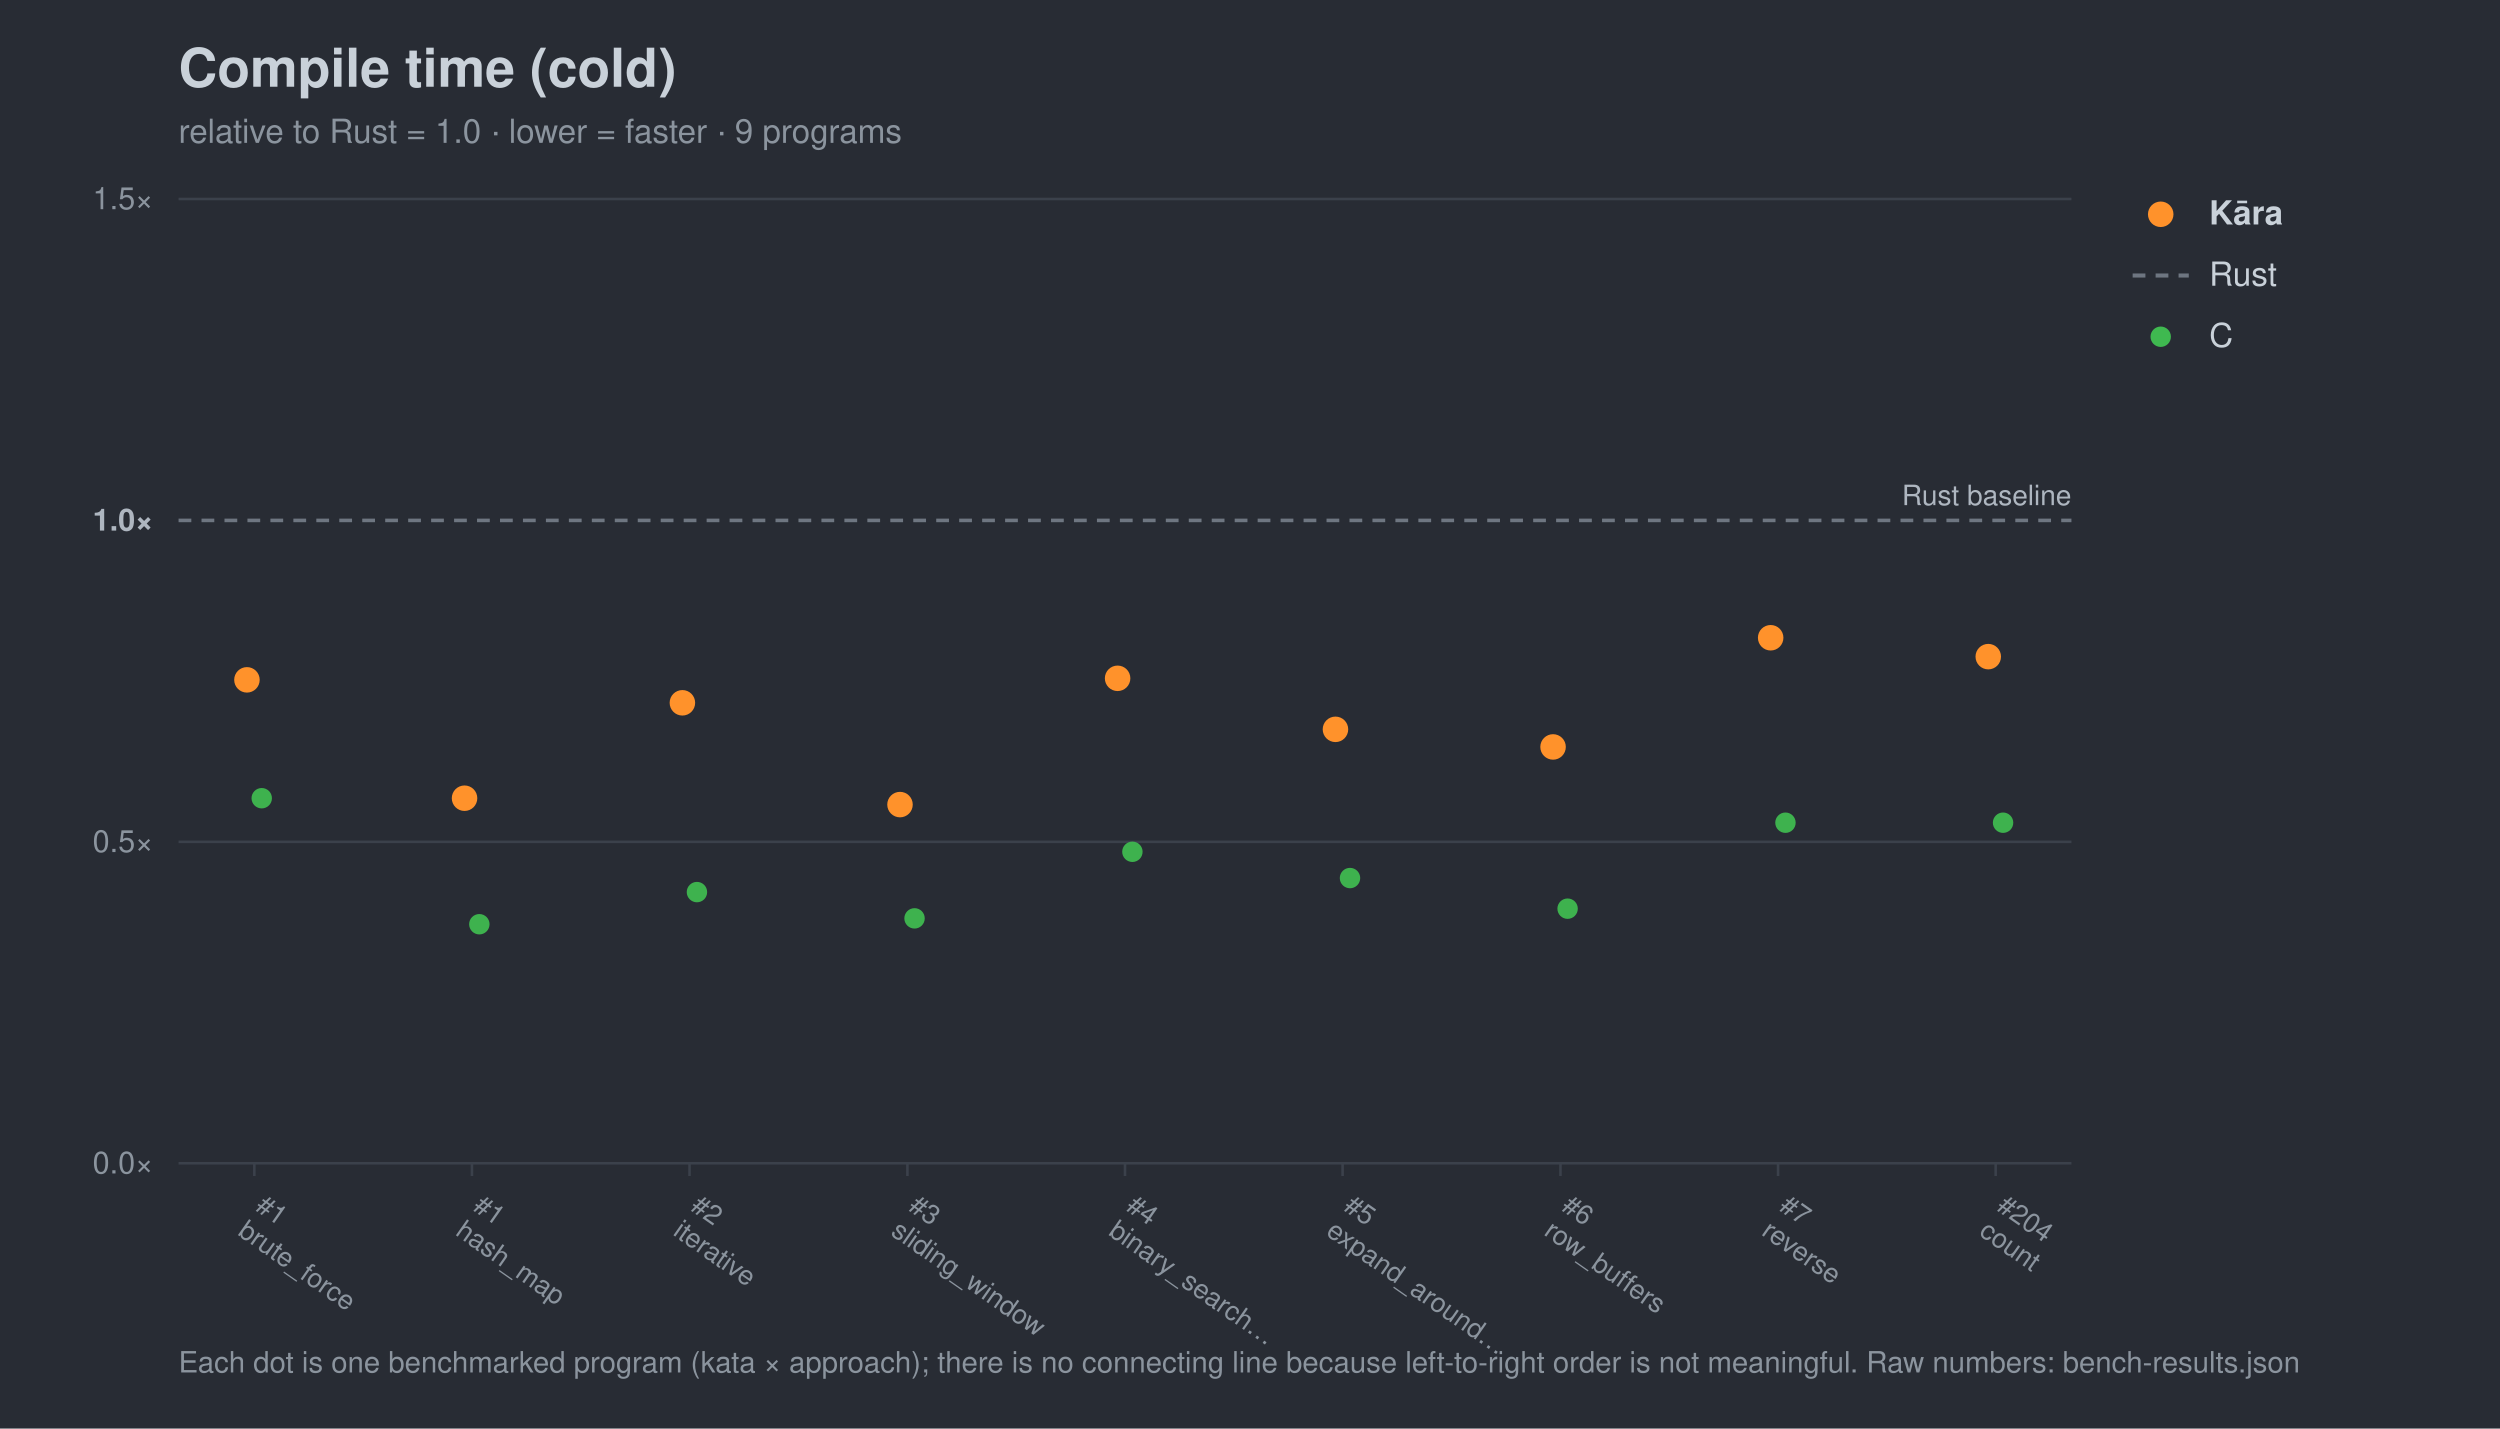
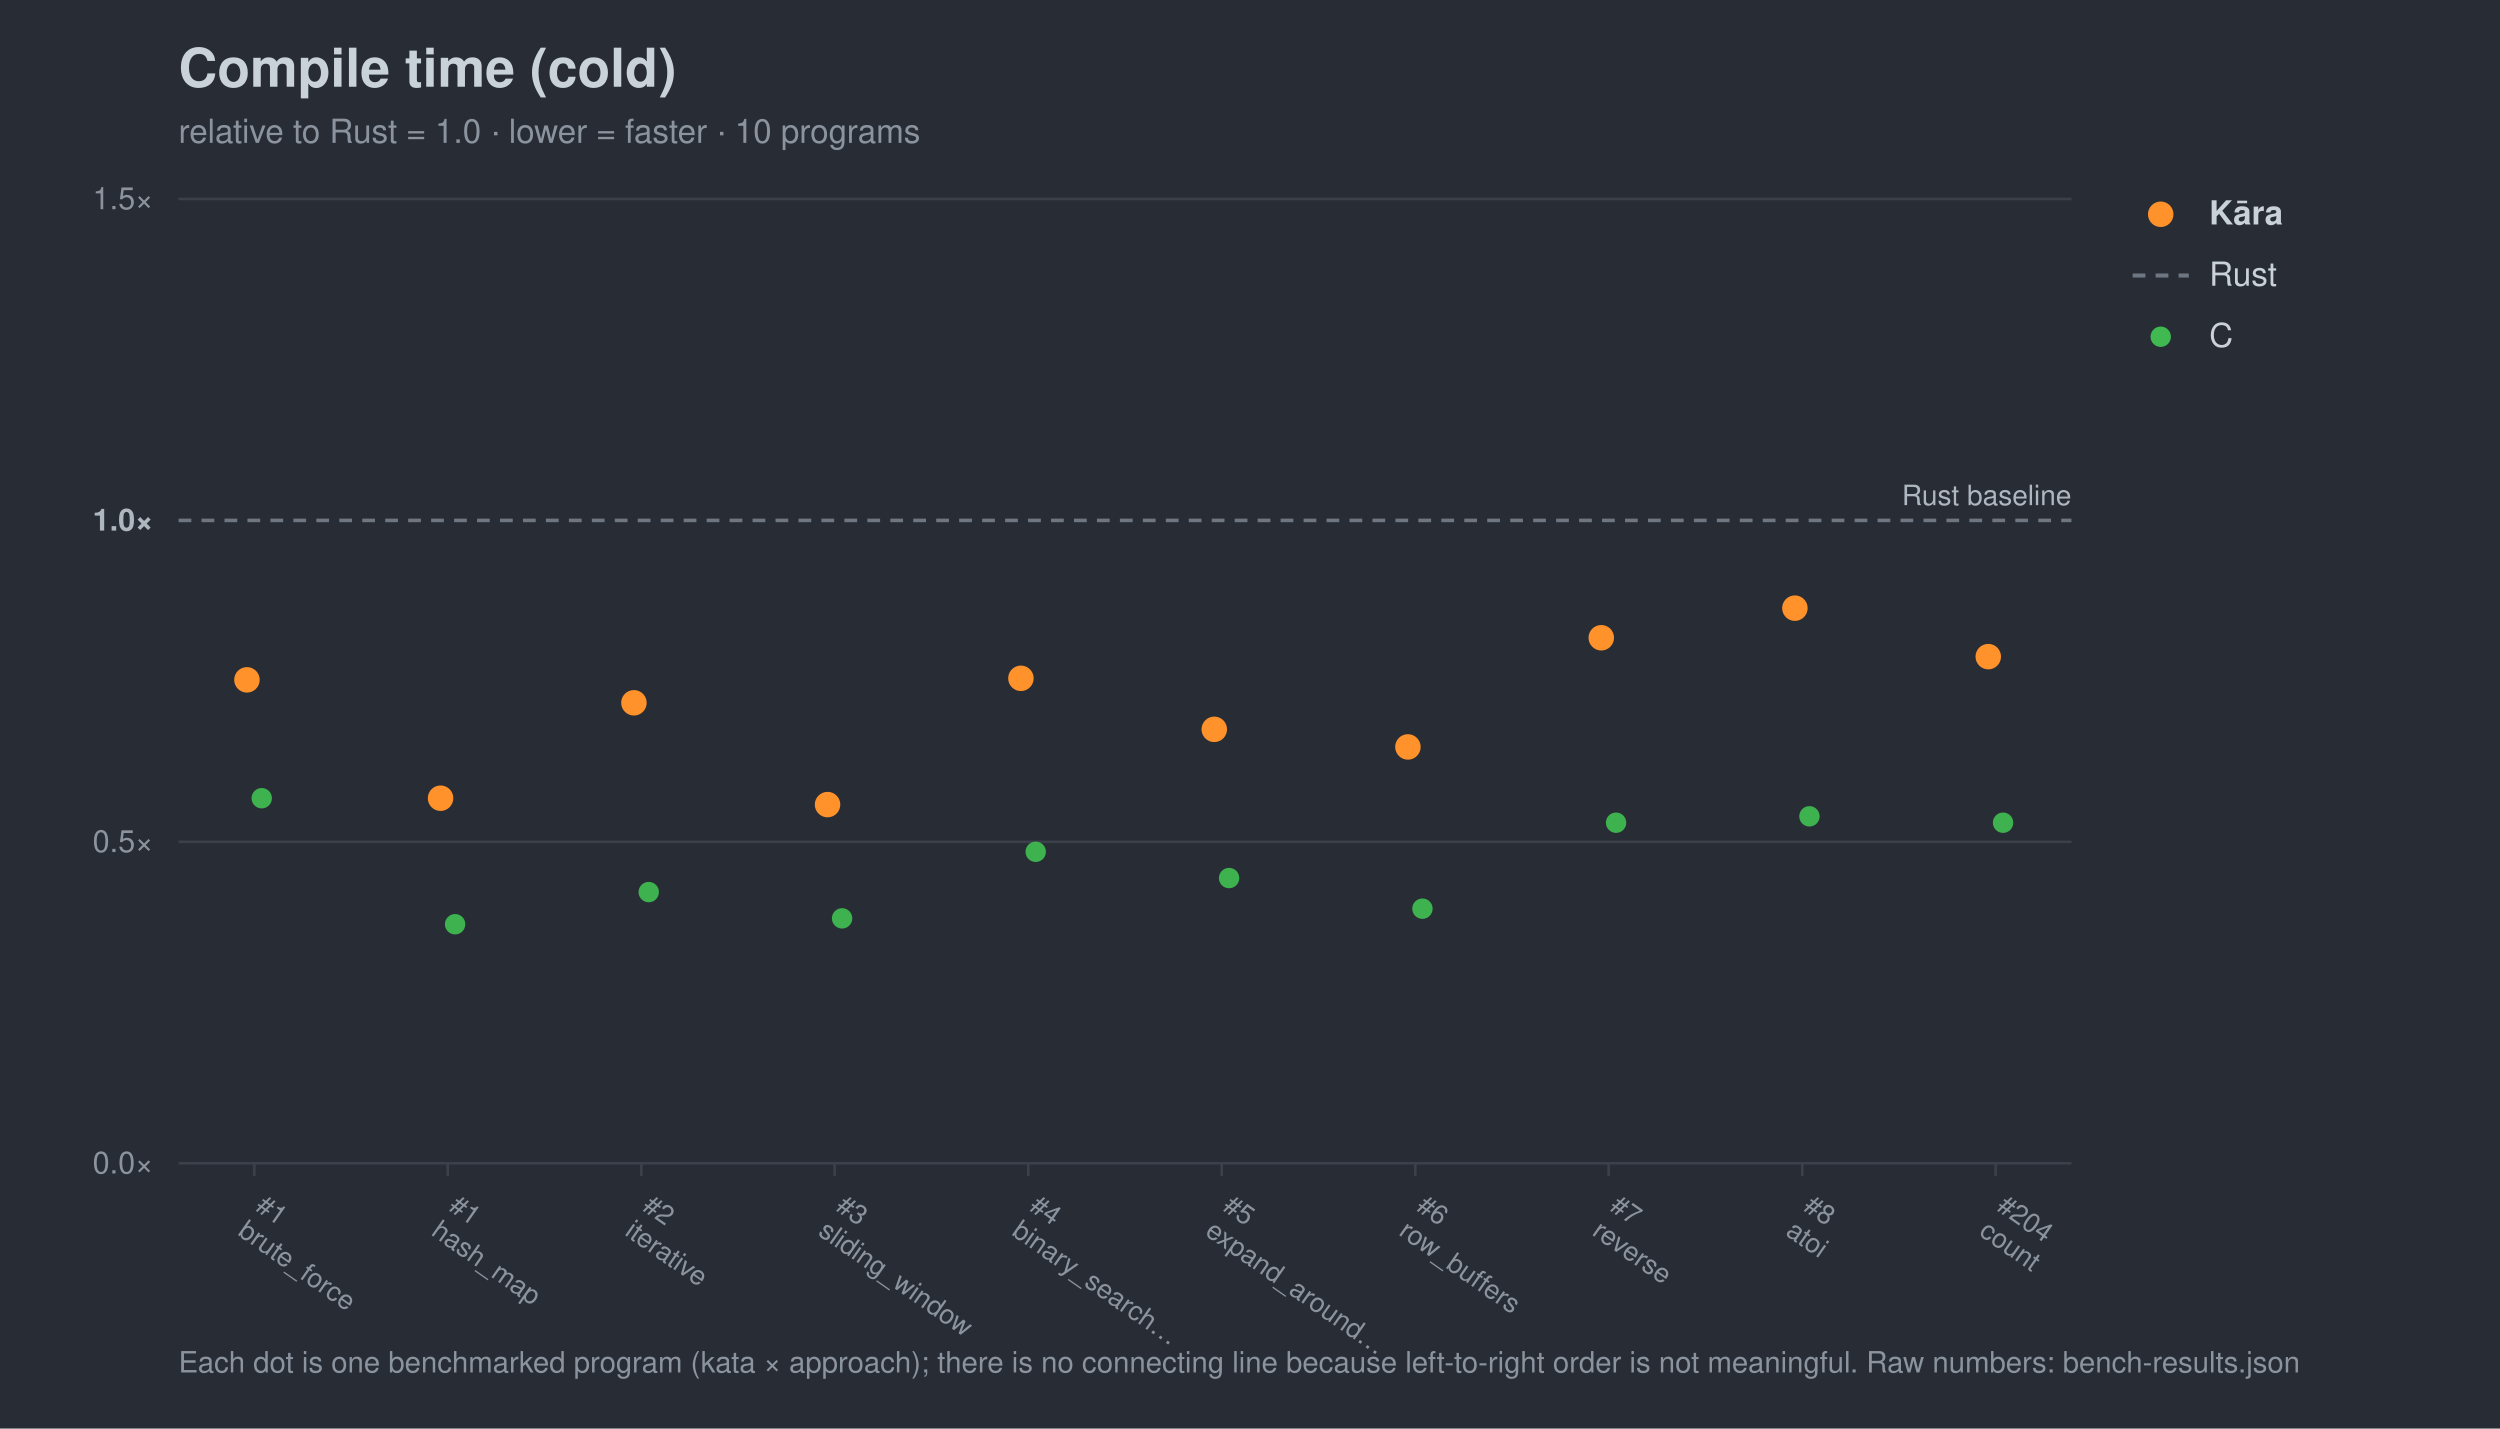
<svg xmlns="http://www.w3.org/2000/svg" width="980" height="560" viewBox="0 0 980 560" font-family="-apple-system,Segoe UI,Helvetica,Arial,sans-serif">
  <rect width="980" height="560" fill="#282c34" />
  <text x="70" y="34" font-size="21" font-weight="700" fill="#c9d1d9">Compile time (cold)</text>
-   <text x="70" y="56" font-size="13" fill="#8b949e">relative to Rust = 1.0 · lower = faster · 9 programs</text>
+   <text x="70" y="56" font-size="13" fill="#8b949e">relative to Rust = 1.0 · lower = faster · 10 programs</text>
  <line x1="70" y1="456.0" x2="812" y2="456.0" stroke="#3b414b" stroke-width="1" />
  <text x="60" y="460.0" font-size="12" text-anchor="end" fill="#8b949e">0.0×</text>
  <line x1="70" y1="330.0" x2="812" y2="330.0" stroke="#3b414b" stroke-width="1" />
  <text x="60" y="334.0" font-size="12" text-anchor="end" fill="#8b949e">0.5×</text>
  <line x1="70" y1="204.0" x2="812" y2="204.0" stroke="#6e7681" stroke-width="1.4" stroke-dasharray="5 4" />
  <text x="60" y="208.0" font-size="12" text-anchor="end" fill="#aeb6c0" font-weight="700">1.0×</text>
  <line x1="70" y1="78.0" x2="812" y2="78.0" stroke="#3b414b" stroke-width="1" />
  <text x="60" y="82.0" font-size="12" text-anchor="end" fill="#8b949e">1.5×</text>
  <text x="812" y="198.0" font-size="11" text-anchor="end" fill="#aeb6c0">Rust baseline</text>
  <line x1="99.7" y1="456" x2="99.7" y2="461" stroke="#3b414b" />
  <g transform="translate(99.7,474) rotate(35)">
    <text x="0" y="0" font-size="10.5" fill="#8b949e">#1</text>
    <text x="0" y="12" font-size="10.5" fill="#8b949e">brute_force</text>
  </g>
-   <line x1="185.0" y1="456" x2="185.0" y2="461" stroke="#3b414b" />
-   <g transform="translate(185.0,474) rotate(35)">
+   <line x1="175.5" y1="456" x2="175.5" y2="461" stroke="#3b414b" />
+   <g transform="translate(175.5,474) rotate(35)">
    <text x="0" y="0" font-size="10.5" fill="#8b949e">#1</text>
    <text x="0" y="12" font-size="10.5" fill="#8b949e">hash_map</text>
  </g>
-   <line x1="270.3" y1="456" x2="270.3" y2="461" stroke="#3b414b" />
-   <g transform="translate(270.3,474) rotate(35)">
+   <line x1="251.4" y1="456" x2="251.4" y2="461" stroke="#3b414b" />
+   <g transform="translate(251.4,474) rotate(35)">
    <text x="0" y="0" font-size="10.5" fill="#8b949e">#2</text>
    <text x="0" y="12" font-size="10.5" fill="#8b949e">iterative</text>
  </g>
-   <line x1="355.7" y1="456" x2="355.7" y2="461" stroke="#3b414b" />
-   <g transform="translate(355.7,474) rotate(35)">
+   <line x1="327.2" y1="456" x2="327.2" y2="461" stroke="#3b414b" />
+   <g transform="translate(327.2,474) rotate(35)">
    <text x="0" y="0" font-size="10.5" fill="#8b949e">#3</text>
    <text x="0" y="12" font-size="10.5" fill="#8b949e">sliding_window</text>
  </g>
-   <line x1="441.0" y1="456" x2="441.0" y2="461" stroke="#3b414b" />
-   <g transform="translate(441.0,474) rotate(35)">
+   <line x1="403.1" y1="456" x2="403.1" y2="461" stroke="#3b414b" />
+   <g transform="translate(403.1,474) rotate(35)">
    <text x="0" y="0" font-size="10.5" fill="#8b949e">#4</text>
    <text x="0" y="12" font-size="10.5" fill="#8b949e">binary_search…</text>
  </g>
-   <line x1="526.3" y1="456" x2="526.3" y2="461" stroke="#3b414b" />
-   <g transform="translate(526.3,474) rotate(35)">
+   <line x1="478.9" y1="456" x2="478.9" y2="461" stroke="#3b414b" />
+   <g transform="translate(478.9,474) rotate(35)">
    <text x="0" y="0" font-size="10.5" fill="#8b949e">#5</text>
    <text x="0" y="12" font-size="10.5" fill="#8b949e">expand_around…</text>
  </g>
-   <line x1="611.7" y1="456" x2="611.7" y2="461" stroke="#3b414b" />
-   <g transform="translate(611.7,474) rotate(35)">
+   <line x1="554.8" y1="456" x2="554.8" y2="461" stroke="#3b414b" />
+   <g transform="translate(554.8,474) rotate(35)">
    <text x="0" y="0" font-size="10.5" fill="#8b949e">#6</text>
    <text x="0" y="12" font-size="10.5" fill="#8b949e">row_buffers</text>
  </g>
-   <line x1="697.0" y1="456" x2="697.0" y2="461" stroke="#3b414b" />
-   <g transform="translate(697.0,474) rotate(35)">
+   <line x1="630.6" y1="456" x2="630.6" y2="461" stroke="#3b414b" />
+   <g transform="translate(630.6,474) rotate(35)">
    <text x="0" y="0" font-size="10.5" fill="#8b949e">#7</text>
    <text x="0" y="12" font-size="10.5" fill="#8b949e">reverse</text>
+   </g>
+   <line x1="706.5" y1="456" x2="706.5" y2="461" stroke="#3b414b" />
+   <g transform="translate(706.5,474) rotate(35)">
+     <text x="0" y="0" font-size="10.5" fill="#8b949e">#8</text>
+     <text x="0" y="12" font-size="10.5" fill="#8b949e">atoi</text>
  </g>
  <line x1="782.3" y1="456" x2="782.3" y2="461" stroke="#3b414b" />
  <g transform="translate(782.3,474) rotate(35)">
    <text x="0" y="0" font-size="10.5" fill="#8b949e">#204</text>
    <text x="0" y="12" font-size="10.5" fill="#8b949e">count</text>
  </g>
  <circle cx="102.6" cy="312.9" r="4.0" fill="#3fb950" opacity="0.95" />
-   <circle cx="187.9" cy="362.3" r="4.0" fill="#3fb950" opacity="0.95" />
-   <circle cx="273.2" cy="349.7" r="4.0" fill="#3fb950" opacity="0.95" />
-   <circle cx="358.5" cy="360.0" r="4.0" fill="#3fb950" opacity="0.95" />
-   <circle cx="443.9" cy="333.9" r="4.0" fill="#3fb950" opacity="0.95" />
-   <circle cx="529.2" cy="344.2" r="4.0" fill="#3fb950" opacity="0.95" />
-   <circle cx="614.5" cy="356.2" r="4.0" fill="#3fb950" opacity="0.95" />
-   <circle cx="699.9" cy="322.5" r="4.0" fill="#3fb950" opacity="0.95" />
+   <circle cx="178.4" cy="362.3" r="4.0" fill="#3fb950" opacity="0.95" />
+   <circle cx="254.3" cy="349.7" r="4.0" fill="#3fb950" opacity="0.95" />
+   <circle cx="330.1" cy="360.0" r="4.0" fill="#3fb950" opacity="0.95" />
+   <circle cx="406.0" cy="333.9" r="4.0" fill="#3fb950" opacity="0.95" />
+   <circle cx="481.8" cy="344.2" r="4.0" fill="#3fb950" opacity="0.95" />
+   <circle cx="557.6" cy="356.2" r="4.0" fill="#3fb950" opacity="0.95" />
+   <circle cx="633.5" cy="322.5" r="4.0" fill="#3fb950" opacity="0.95" />
+   <circle cx="709.3" cy="320.0" r="4.0" fill="#3fb950" opacity="0.95" />
  <circle cx="785.2" cy="322.5" r="4.0" fill="#3fb950" opacity="0.95" />
  <circle cx="96.8" cy="266.5" r="5.0" fill="#ff922b" opacity="1.0" />
-   <circle cx="182.1" cy="312.9" r="5.0" fill="#ff922b" opacity="1.0" />
-   <circle cx="267.5" cy="275.5" r="5.0" fill="#ff922b" opacity="1.0" />
-   <circle cx="352.8" cy="315.4" r="5.0" fill="#ff922b" opacity="1.0" />
-   <circle cx="438.1" cy="265.9" r="5.0" fill="#ff922b" opacity="1.0" />
-   <circle cx="523.5" cy="285.9" r="5.0" fill="#ff922b" opacity="1.0" />
-   <circle cx="608.8" cy="292.8" r="5.0" fill="#ff922b" opacity="1.0" />
-   <circle cx="694.1" cy="250.0" r="5.0" fill="#ff922b" opacity="1.0" />
+   <circle cx="172.7" cy="312.9" r="5.0" fill="#ff922b" opacity="1.0" />
+   <circle cx="248.5" cy="275.5" r="5.0" fill="#ff922b" opacity="1.0" />
+   <circle cx="324.4" cy="315.4" r="5.0" fill="#ff922b" opacity="1.0" />
+   <circle cx="400.2" cy="265.9" r="5.0" fill="#ff922b" opacity="1.0" />
+   <circle cx="476.0" cy="285.9" r="5.0" fill="#ff922b" opacity="1.0" />
+   <circle cx="551.9" cy="292.8" r="5.0" fill="#ff922b" opacity="1.0" />
+   <circle cx="627.7" cy="250.0" r="5.0" fill="#ff922b" opacity="1.0" />
+   <circle cx="703.6" cy="238.4" r="5.0" fill="#ff922b" opacity="1.0" />
  <circle cx="779.4" cy="257.4" r="5.0" fill="#ff922b" opacity="1.0" />
  <circle cx="847" cy="84" r="5" fill="#ff922b" />
  <text x="866" y="88" font-size="13" fill="#c9d1d9" font-weight="700">Kāra</text>
  <line x1="836" y1="108" x2="858" y2="108" stroke="#6e7681" stroke-width="1.6" stroke-dasharray="5 4" />
  <text x="866" y="112" font-size="13" fill="#c9d1d9" font-weight="400">Rust</text>
  <circle cx="847" cy="132" r="4" fill="#3fb950" />
  <text x="866" y="136" font-size="13" fill="#c9d1d9" font-weight="400">C</text>
  <text x="70" y="538" font-size="11.5" fill="#8b949e">Each dot is one benchmarked program (kata × approach); there is no connecting line because left-to-right order is not meaningful. Raw numbers: bench-results.json</text>
</svg>
